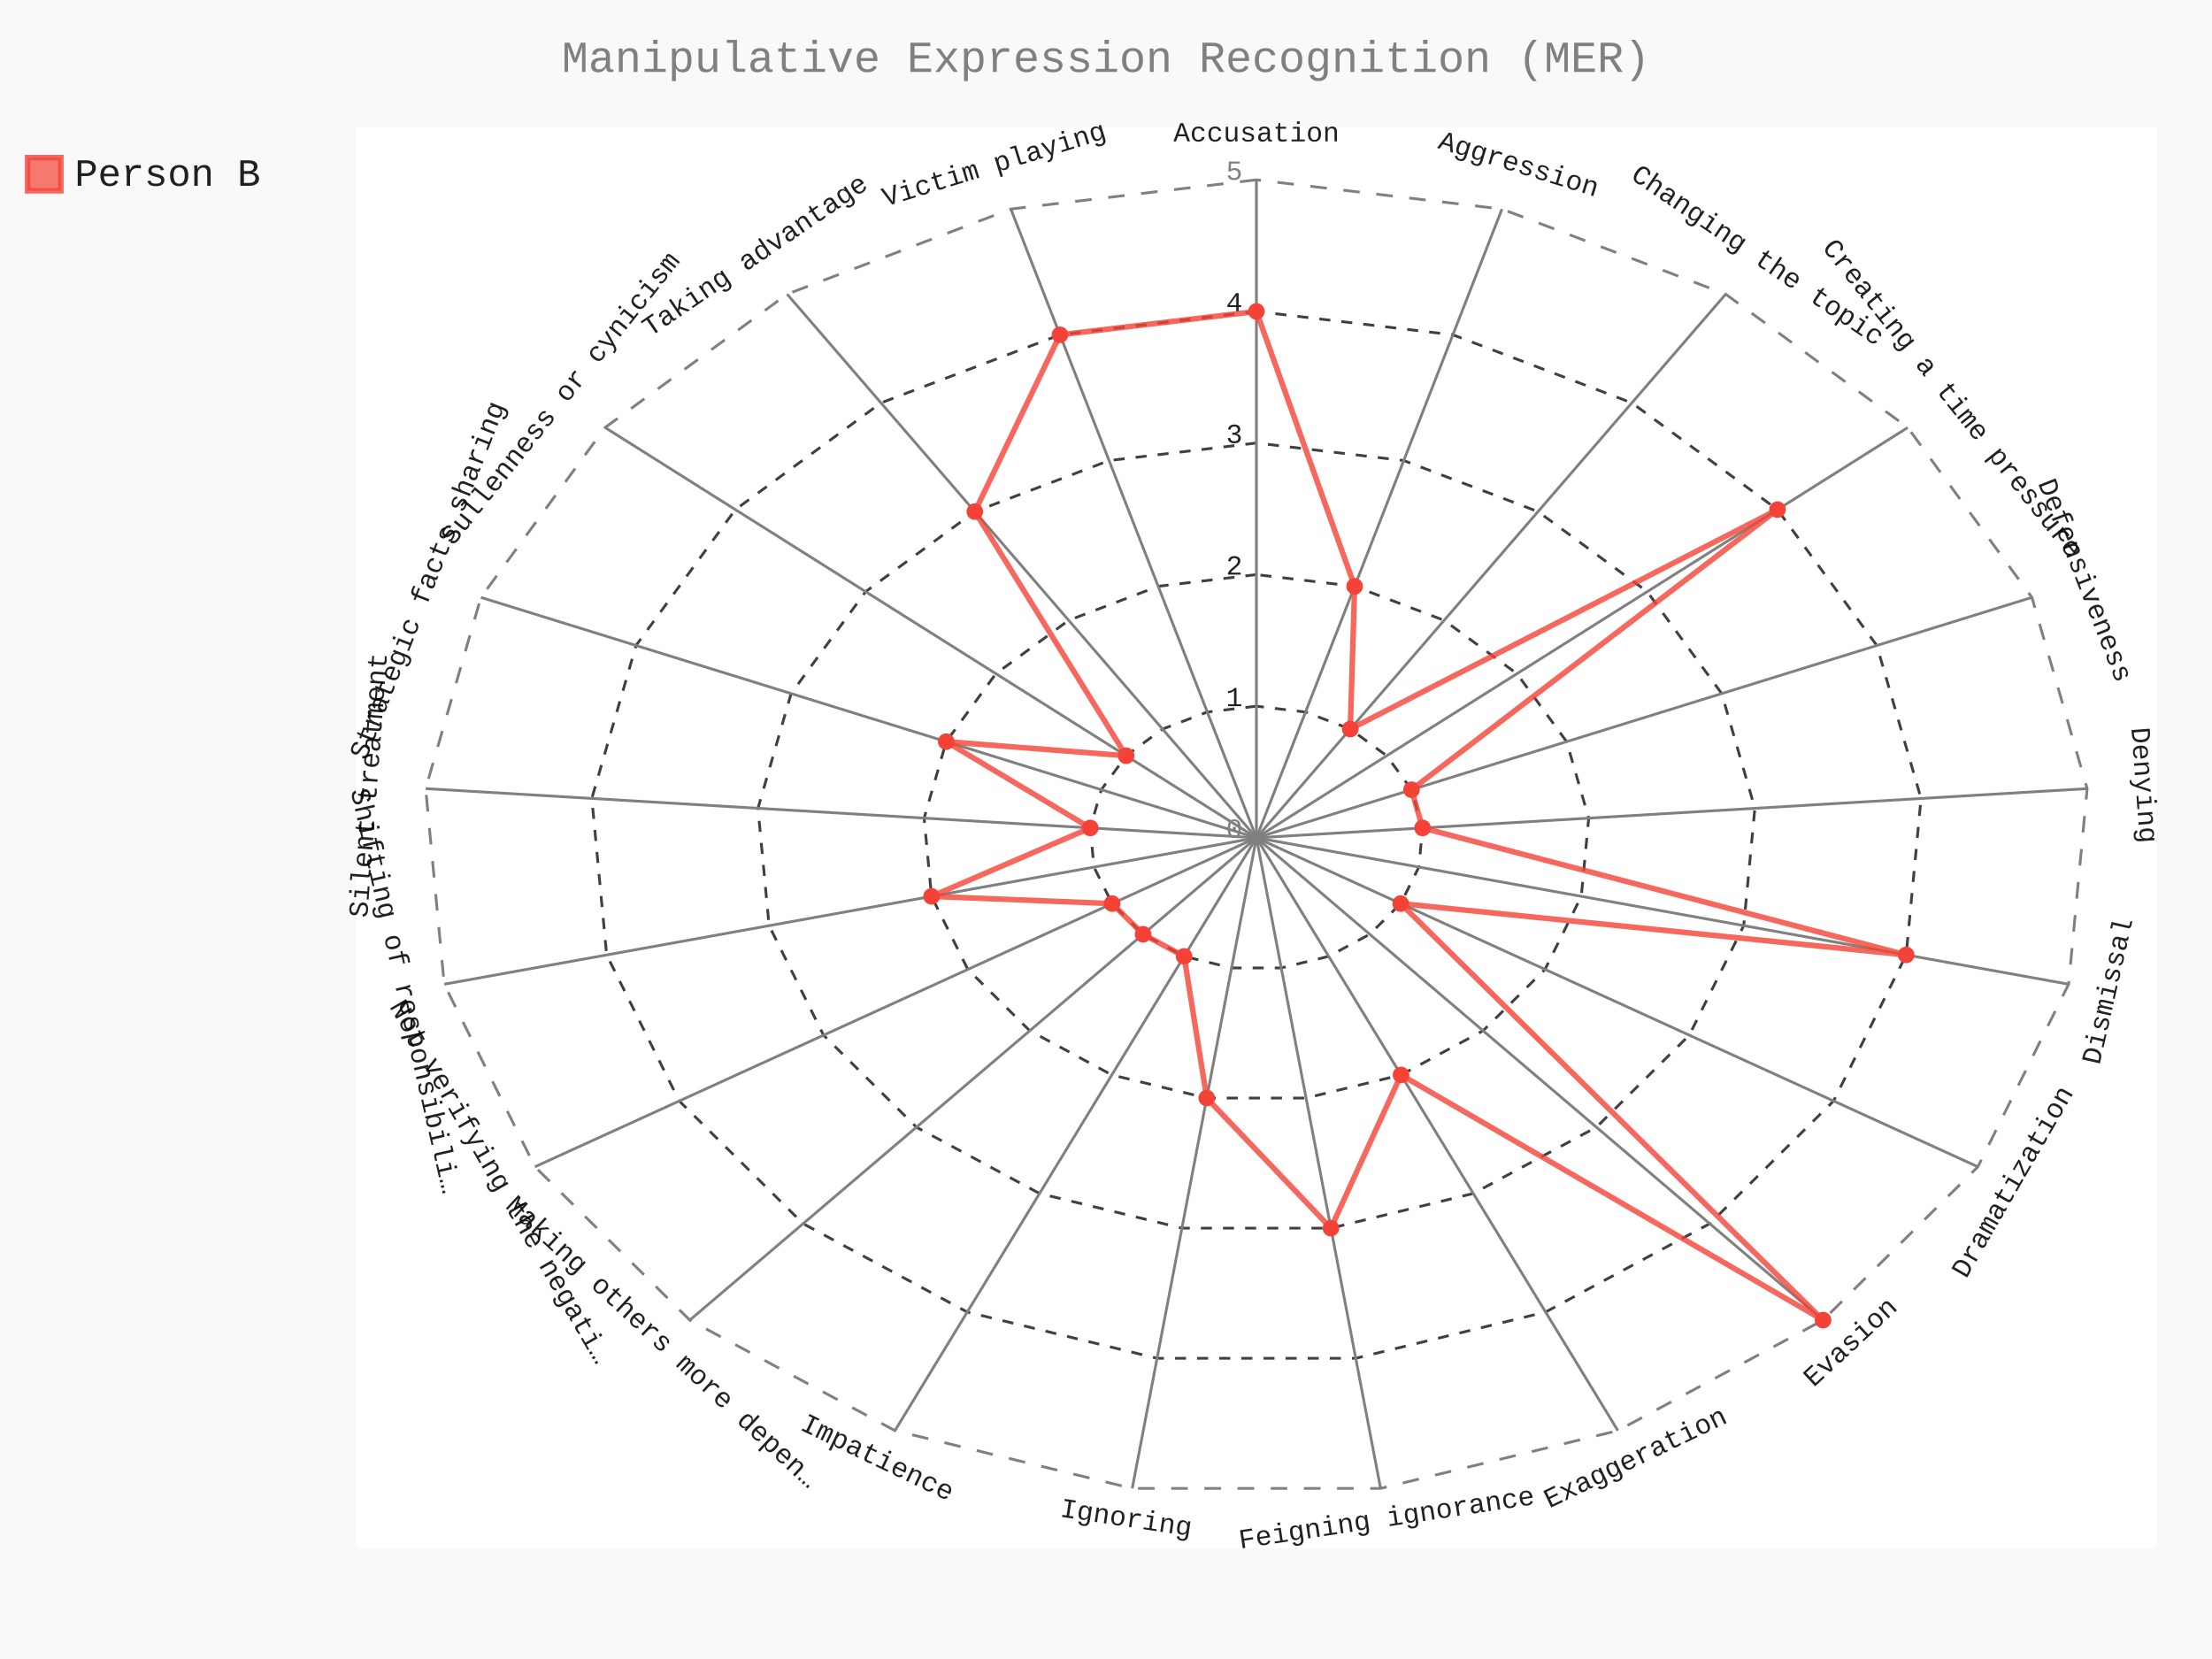
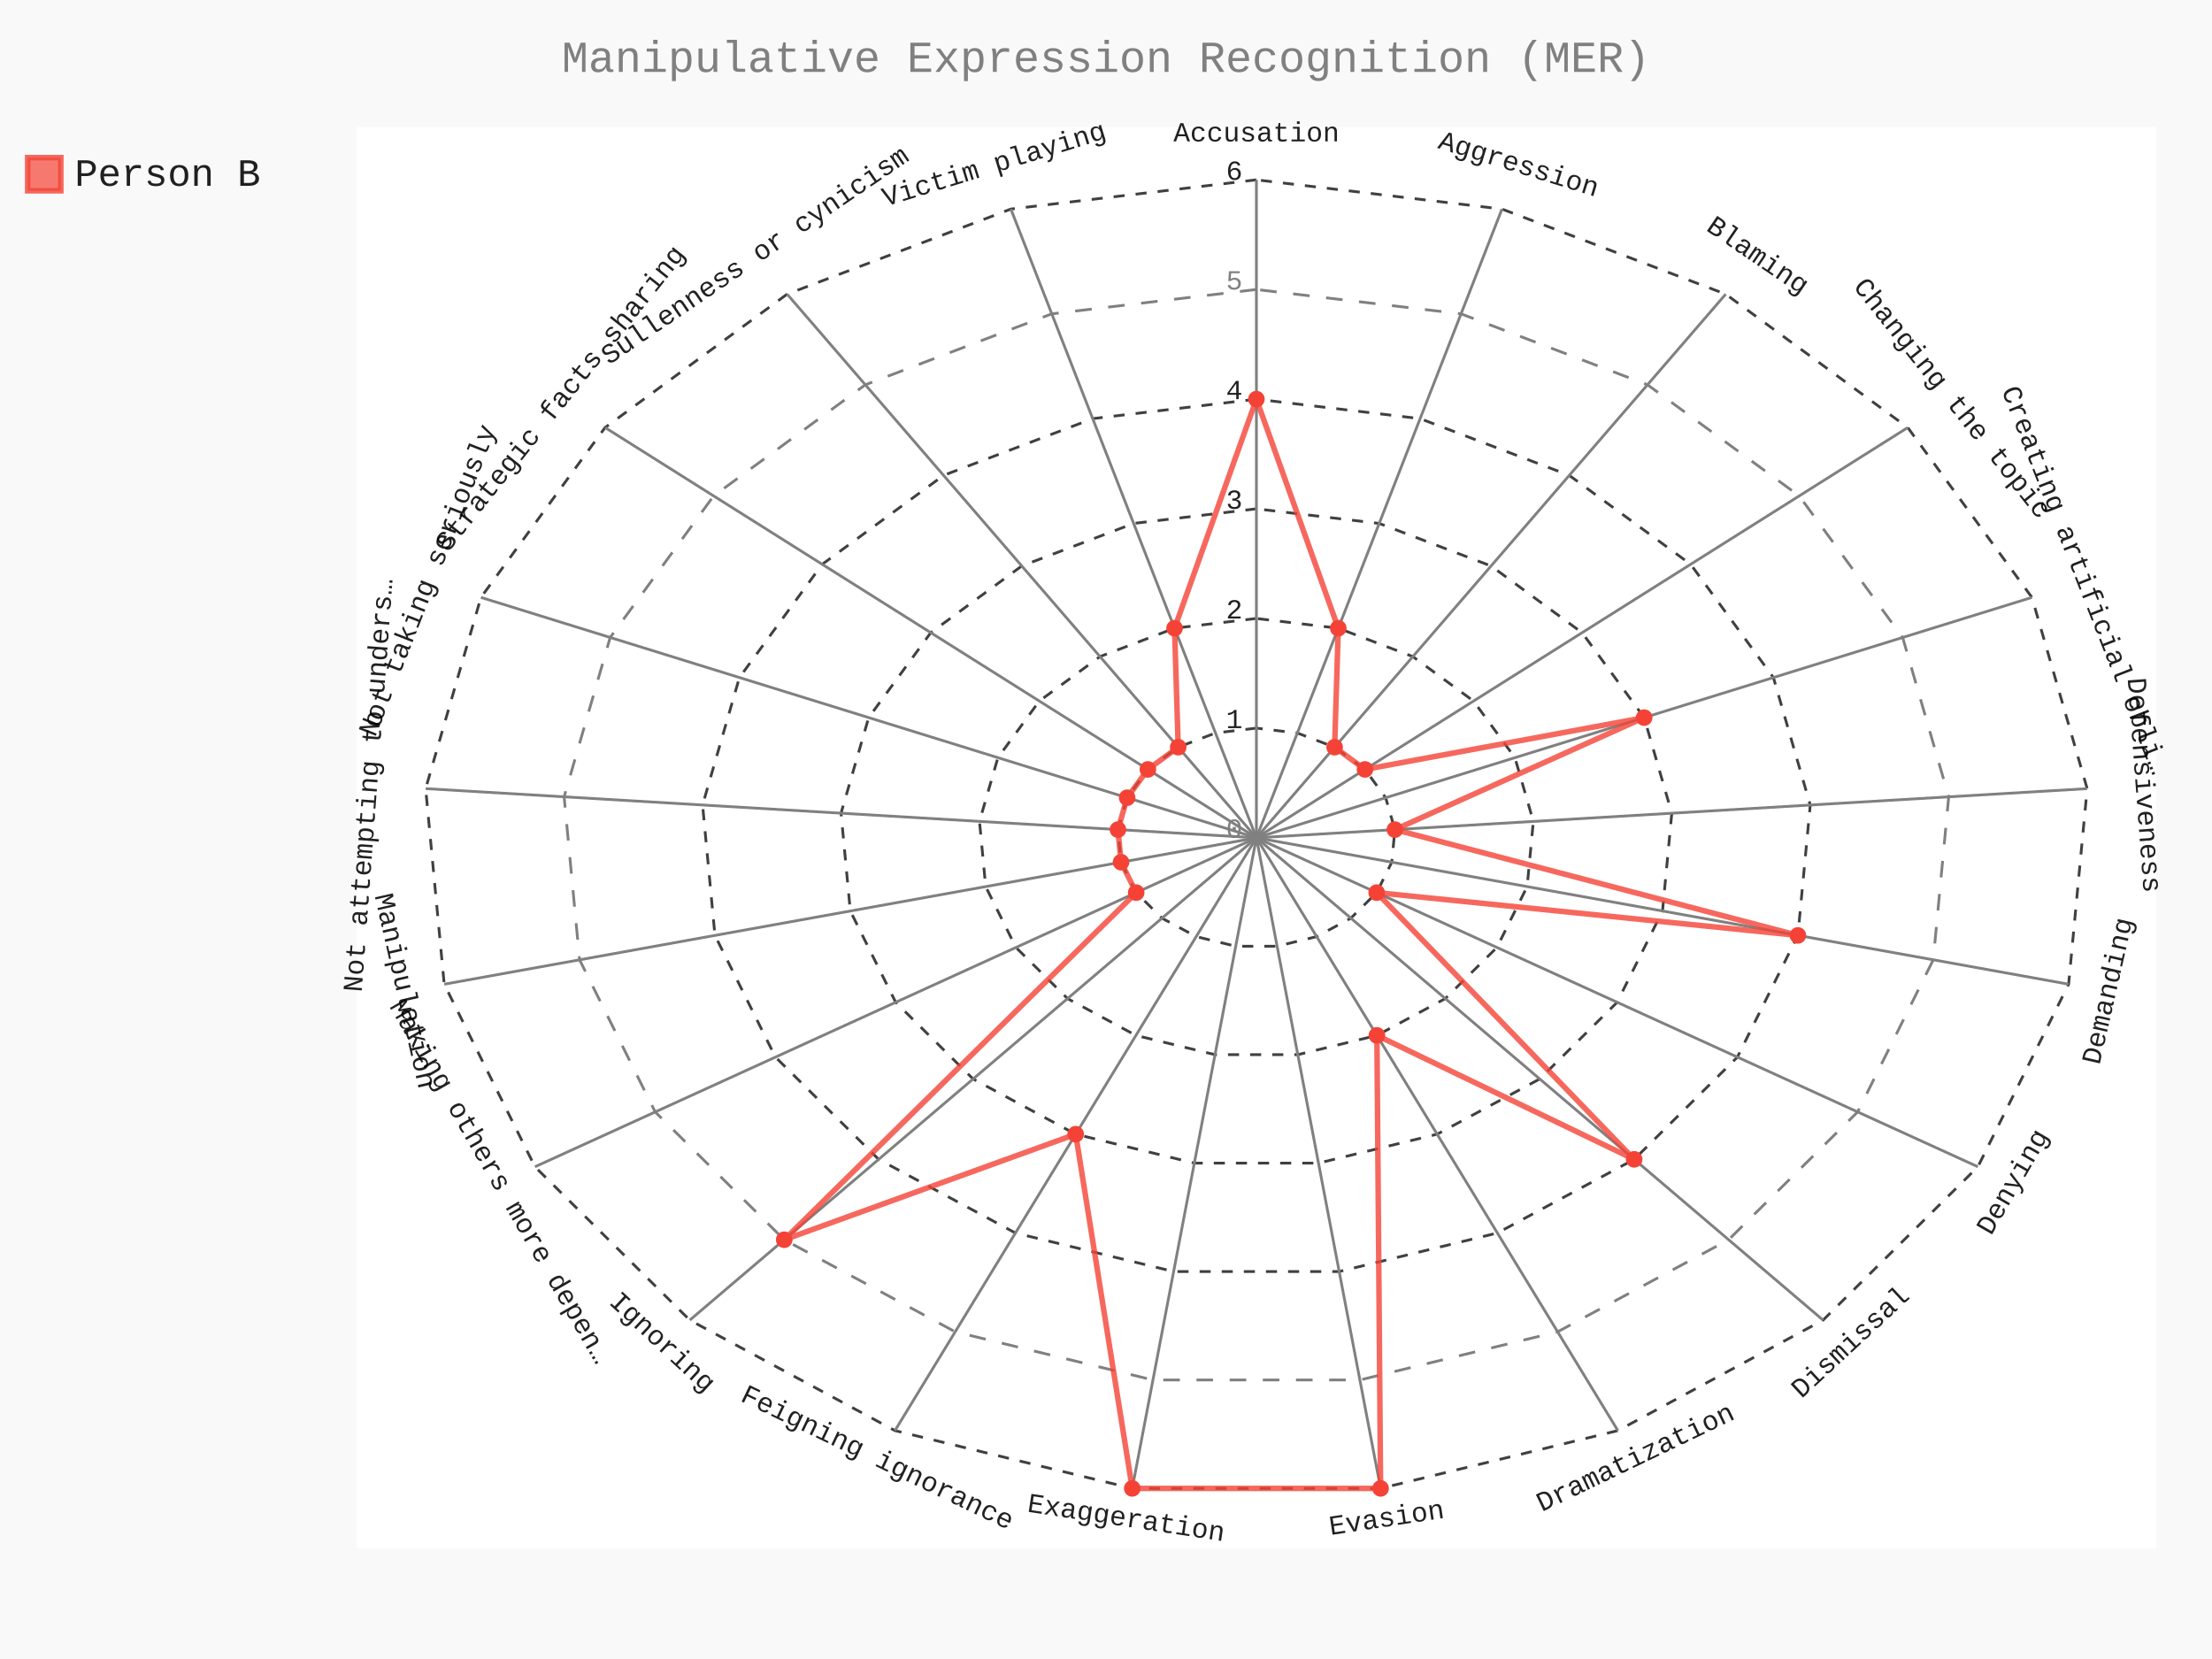
- <svg xmlns="http://www.w3.org/2000/svg" id="chart-f561b9b5-3f3a-4365-a573-a4a7620aaaa0" class="pygal-chart" viewBox="0 0 800 600">
+ <svg xmlns="http://www.w3.org/2000/svg" id="chart-9113e170-296d-4f10-bcb8-f6bd9a4ee57a" class="pygal-chart" viewBox="0 0 800 600">
  <defs>
-     <style type="text/css">#chart-f561b9b5-3f3a-4365-a573-a4a7620aaaa0{-webkit-user-select:none;-webkit-font-smoothing:antialiased;font-family:Consolas,"Liberation Mono",Menlo,Courier,monospace}#chart-f561b9b5-3f3a-4365-a573-a4a7620aaaa0 .title{font-family:Consolas,"Liberation Mono",Menlo,Courier,monospace;font-size:16px}#chart-f561b9b5-3f3a-4365-a573-a4a7620aaaa0 .legends .legend text{font-family:Consolas,"Liberation Mono",Menlo,Courier,monospace;font-size:14px}#chart-f561b9b5-3f3a-4365-a573-a4a7620aaaa0 .axis text{font-family:Consolas,"Liberation Mono",Menlo,Courier,monospace;font-size:10px}#chart-f561b9b5-3f3a-4365-a573-a4a7620aaaa0 .axis text.major{font-family:Consolas,"Liberation Mono",Menlo,Courier,monospace;font-size:10px}#chart-f561b9b5-3f3a-4365-a573-a4a7620aaaa0 .text-overlay text.value{font-family:Consolas,"Liberation Mono",Menlo,Courier,monospace;font-size:16px}#chart-f561b9b5-3f3a-4365-a573-a4a7620aaaa0 .text-overlay text.label{font-family:Consolas,"Liberation Mono",Menlo,Courier,monospace;font-size:10px}#chart-f561b9b5-3f3a-4365-a573-a4a7620aaaa0 .tooltip{font-family:Consolas,"Liberation Mono",Menlo,Courier,monospace;font-size:14px}#chart-f561b9b5-3f3a-4365-a573-a4a7620aaaa0 text.no_data{font-family:Consolas,"Liberation Mono",Menlo,Courier,monospace;font-size:64px}
- #chart-f561b9b5-3f3a-4365-a573-a4a7620aaaa0{background-color:rgba(249,249,249,1)}#chart-f561b9b5-3f3a-4365-a573-a4a7620aaaa0 path,#chart-f561b9b5-3f3a-4365-a573-a4a7620aaaa0 line,#chart-f561b9b5-3f3a-4365-a573-a4a7620aaaa0 rect,#chart-f561b9b5-3f3a-4365-a573-a4a7620aaaa0 circle{-webkit-transition:150ms;-moz-transition:150ms;transition:150ms}#chart-f561b9b5-3f3a-4365-a573-a4a7620aaaa0 .graph &gt; .background{fill:rgba(249,249,249,1)}#chart-f561b9b5-3f3a-4365-a573-a4a7620aaaa0 .plot &gt; .background{fill:rgba(255,255,255,1)}#chart-f561b9b5-3f3a-4365-a573-a4a7620aaaa0 .graph{fill:rgba(0,0,0,.87)}#chart-f561b9b5-3f3a-4365-a573-a4a7620aaaa0 text.no_data{fill:rgba(128,128,128,1)}#chart-f561b9b5-3f3a-4365-a573-a4a7620aaaa0 .title{fill:rgba(128,128,128,1)}#chart-f561b9b5-3f3a-4365-a573-a4a7620aaaa0 .legends .legend text{fill:rgba(0,0,0,.87)}#chart-f561b9b5-3f3a-4365-a573-a4a7620aaaa0 .legends .legend:hover text{fill:rgba(128,128,128,1)}#chart-f561b9b5-3f3a-4365-a573-a4a7620aaaa0 .axis .line{stroke:rgba(128,128,128,1)}#chart-f561b9b5-3f3a-4365-a573-a4a7620aaaa0 .axis .guide.line{stroke:rgba(0,0,0,.54)}#chart-f561b9b5-3f3a-4365-a573-a4a7620aaaa0 .axis .major.line{stroke:rgba(0,0,0,.87)}#chart-f561b9b5-3f3a-4365-a573-a4a7620aaaa0 .axis text.major{fill:rgba(128,128,128,1)}#chart-f561b9b5-3f3a-4365-a573-a4a7620aaaa0 .axis.y .guides:hover .guide.line,#chart-f561b9b5-3f3a-4365-a573-a4a7620aaaa0 .line-graph .axis.x .guides:hover .guide.line,#chart-f561b9b5-3f3a-4365-a573-a4a7620aaaa0 .stackedline-graph .axis.x .guides:hover .guide.line,#chart-f561b9b5-3f3a-4365-a573-a4a7620aaaa0 .xy-graph .axis.x .guides:hover .guide.line{stroke:rgba(128,128,128,1)}#chart-f561b9b5-3f3a-4365-a573-a4a7620aaaa0 .axis .guides:hover text{fill:rgba(128,128,128,1)}#chart-f561b9b5-3f3a-4365-a573-a4a7620aaaa0 .reactive{fill-opacity:.7;stroke-opacity:.8;stroke-width:2}#chart-f561b9b5-3f3a-4365-a573-a4a7620aaaa0 .ci{stroke:rgba(0,0,0,.87)}#chart-f561b9b5-3f3a-4365-a573-a4a7620aaaa0 .reactive.active,#chart-f561b9b5-3f3a-4365-a573-a4a7620aaaa0 .active .reactive{fill-opacity:.8;stroke-opacity:.9;stroke-width:4}#chart-f561b9b5-3f3a-4365-a573-a4a7620aaaa0 .ci .reactive.active{stroke-width:1.5}#chart-f561b9b5-3f3a-4365-a573-a4a7620aaaa0 .series text{fill:rgba(128,128,128,1)}#chart-f561b9b5-3f3a-4365-a573-a4a7620aaaa0 .tooltip rect{fill:rgba(255,255,255,1);stroke:rgba(128,128,128,1);-webkit-transition:opacity 150ms;-moz-transition:opacity 150ms;transition:opacity 150ms}#chart-f561b9b5-3f3a-4365-a573-a4a7620aaaa0 .tooltip .label{fill:rgba(0,0,0,.87)}#chart-f561b9b5-3f3a-4365-a573-a4a7620aaaa0 .tooltip .label{fill:rgba(0,0,0,.87)}#chart-f561b9b5-3f3a-4365-a573-a4a7620aaaa0 .tooltip .legend{font-size:.8em;fill:rgba(0,0,0,.54)}#chart-f561b9b5-3f3a-4365-a573-a4a7620aaaa0 .tooltip .x_label{font-size:.6em;fill:rgba(128,128,128,1)}#chart-f561b9b5-3f3a-4365-a573-a4a7620aaaa0 .tooltip .xlink{font-size:.5em;text-decoration:underline}#chart-f561b9b5-3f3a-4365-a573-a4a7620aaaa0 .tooltip .value{font-size:1.5em}#chart-f561b9b5-3f3a-4365-a573-a4a7620aaaa0 .bound{font-size:.5em}#chart-f561b9b5-3f3a-4365-a573-a4a7620aaaa0 .max-value{font-size:.75em;fill:rgba(0,0,0,.54)}#chart-f561b9b5-3f3a-4365-a573-a4a7620aaaa0 .map-element{fill:rgba(255,255,255,1);stroke:rgba(0,0,0,.54) !important}#chart-f561b9b5-3f3a-4365-a573-a4a7620aaaa0 .map-element .reactive{fill-opacity:inherit;stroke-opacity:inherit}#chart-f561b9b5-3f3a-4365-a573-a4a7620aaaa0 .color-0,#chart-f561b9b5-3f3a-4365-a573-a4a7620aaaa0 .color-0 a:visited{stroke:#F44336;fill:#F44336}#chart-f561b9b5-3f3a-4365-a573-a4a7620aaaa0 .text-overlay .color-0 text{fill:black}
- #chart-f561b9b5-3f3a-4365-a573-a4a7620aaaa0 text.no_data{text-anchor:middle}#chart-f561b9b5-3f3a-4365-a573-a4a7620aaaa0 .guide.line{fill:none}#chart-f561b9b5-3f3a-4365-a573-a4a7620aaaa0 .centered{text-anchor:middle}#chart-f561b9b5-3f3a-4365-a573-a4a7620aaaa0 .title{text-anchor:middle}#chart-f561b9b5-3f3a-4365-a573-a4a7620aaaa0 .legends .legend text{fill-opacity:1}#chart-f561b9b5-3f3a-4365-a573-a4a7620aaaa0 .axis.x text{text-anchor:middle}#chart-f561b9b5-3f3a-4365-a573-a4a7620aaaa0 .axis.x:not(.web) text[transform]{text-anchor:start}#chart-f561b9b5-3f3a-4365-a573-a4a7620aaaa0 .axis.x:not(.web) text[transform].backwards{text-anchor:end}#chart-f561b9b5-3f3a-4365-a573-a4a7620aaaa0 .axis.y text{text-anchor:end}#chart-f561b9b5-3f3a-4365-a573-a4a7620aaaa0 .axis.y text[transform].backwards{text-anchor:start}#chart-f561b9b5-3f3a-4365-a573-a4a7620aaaa0 .axis.y2 text{text-anchor:start}#chart-f561b9b5-3f3a-4365-a573-a4a7620aaaa0 .axis.y2 text[transform].backwards{text-anchor:end}#chart-f561b9b5-3f3a-4365-a573-a4a7620aaaa0 .axis .guide.line{stroke-dasharray:4,4;stroke:#404040}#chart-f561b9b5-3f3a-4365-a573-a4a7620aaaa0 .axis .major.guide.line{stroke-dasharray:6,6;stroke:#808080}#chart-f561b9b5-3f3a-4365-a573-a4a7620aaaa0 .horizontal .axis.y .guide.line,#chart-f561b9b5-3f3a-4365-a573-a4a7620aaaa0 .horizontal .axis.y2 .guide.line,#chart-f561b9b5-3f3a-4365-a573-a4a7620aaaa0 .vertical .axis.x .guide.line{opacity:0}#chart-f561b9b5-3f3a-4365-a573-a4a7620aaaa0 .horizontal .axis.always_show .guide.line,#chart-f561b9b5-3f3a-4365-a573-a4a7620aaaa0 .vertical .axis.always_show .guide.line{opacity:1 !important}#chart-f561b9b5-3f3a-4365-a573-a4a7620aaaa0 .axis.y .guides:hover .guide.line,#chart-f561b9b5-3f3a-4365-a573-a4a7620aaaa0 .axis.y2 .guides:hover .guide.line,#chart-f561b9b5-3f3a-4365-a573-a4a7620aaaa0 .axis.x .guides:hover .guide.line{opacity:1}#chart-f561b9b5-3f3a-4365-a573-a4a7620aaaa0 .axis .guides:hover text{opacity:1}#chart-f561b9b5-3f3a-4365-a573-a4a7620aaaa0 .nofill{fill:none}#chart-f561b9b5-3f3a-4365-a573-a4a7620aaaa0 .subtle-fill{fill-opacity:.2}#chart-f561b9b5-3f3a-4365-a573-a4a7620aaaa0 .dot{stroke-width:1px;fill-opacity:1;stroke-opacity:1}#chart-f561b9b5-3f3a-4365-a573-a4a7620aaaa0 .dot.active{stroke-width:5px}#chart-f561b9b5-3f3a-4365-a573-a4a7620aaaa0 .dot.negative{fill:transparent}#chart-f561b9b5-3f3a-4365-a573-a4a7620aaaa0 text,#chart-f561b9b5-3f3a-4365-a573-a4a7620aaaa0 tspan{stroke:none !important}#chart-f561b9b5-3f3a-4365-a573-a4a7620aaaa0 .series text.active{opacity:1}#chart-f561b9b5-3f3a-4365-a573-a4a7620aaaa0 .tooltip rect{fill-opacity:.95;stroke-width:.5}#chart-f561b9b5-3f3a-4365-a573-a4a7620aaaa0 .tooltip text{fill-opacity:1}#chart-f561b9b5-3f3a-4365-a573-a4a7620aaaa0 .showable{visibility:hidden}#chart-f561b9b5-3f3a-4365-a573-a4a7620aaaa0 .showable.shown{visibility:visible}#chart-f561b9b5-3f3a-4365-a573-a4a7620aaaa0 .gauge-background{fill:rgba(229,229,229,1);stroke:none}#chart-f561b9b5-3f3a-4365-a573-a4a7620aaaa0 .bg-lines{stroke:rgba(249,249,249,1);stroke-width:2px}</style>
+     <style type="text/css">#chart-9113e170-296d-4f10-bcb8-f6bd9a4ee57a{-webkit-user-select:none;-webkit-font-smoothing:antialiased;font-family:Consolas,"Liberation Mono",Menlo,Courier,monospace}#chart-9113e170-296d-4f10-bcb8-f6bd9a4ee57a .title{font-family:Consolas,"Liberation Mono",Menlo,Courier,monospace;font-size:16px}#chart-9113e170-296d-4f10-bcb8-f6bd9a4ee57a .legends .legend text{font-family:Consolas,"Liberation Mono",Menlo,Courier,monospace;font-size:14px}#chart-9113e170-296d-4f10-bcb8-f6bd9a4ee57a .axis text{font-family:Consolas,"Liberation Mono",Menlo,Courier,monospace;font-size:10px}#chart-9113e170-296d-4f10-bcb8-f6bd9a4ee57a .axis text.major{font-family:Consolas,"Liberation Mono",Menlo,Courier,monospace;font-size:10px}#chart-9113e170-296d-4f10-bcb8-f6bd9a4ee57a .text-overlay text.value{font-family:Consolas,"Liberation Mono",Menlo,Courier,monospace;font-size:16px}#chart-9113e170-296d-4f10-bcb8-f6bd9a4ee57a .text-overlay text.label{font-family:Consolas,"Liberation Mono",Menlo,Courier,monospace;font-size:10px}#chart-9113e170-296d-4f10-bcb8-f6bd9a4ee57a .tooltip{font-family:Consolas,"Liberation Mono",Menlo,Courier,monospace;font-size:14px}#chart-9113e170-296d-4f10-bcb8-f6bd9a4ee57a text.no_data{font-family:Consolas,"Liberation Mono",Menlo,Courier,monospace;font-size:64px}
+ #chart-9113e170-296d-4f10-bcb8-f6bd9a4ee57a{background-color:rgba(249,249,249,1)}#chart-9113e170-296d-4f10-bcb8-f6bd9a4ee57a path,#chart-9113e170-296d-4f10-bcb8-f6bd9a4ee57a line,#chart-9113e170-296d-4f10-bcb8-f6bd9a4ee57a rect,#chart-9113e170-296d-4f10-bcb8-f6bd9a4ee57a circle{-webkit-transition:150ms;-moz-transition:150ms;transition:150ms}#chart-9113e170-296d-4f10-bcb8-f6bd9a4ee57a .graph &gt; .background{fill:rgba(249,249,249,1)}#chart-9113e170-296d-4f10-bcb8-f6bd9a4ee57a .plot &gt; .background{fill:rgba(255,255,255,1)}#chart-9113e170-296d-4f10-bcb8-f6bd9a4ee57a .graph{fill:rgba(0,0,0,.87)}#chart-9113e170-296d-4f10-bcb8-f6bd9a4ee57a text.no_data{fill:rgba(128,128,128,1)}#chart-9113e170-296d-4f10-bcb8-f6bd9a4ee57a .title{fill:rgba(128,128,128,1)}#chart-9113e170-296d-4f10-bcb8-f6bd9a4ee57a .legends .legend text{fill:rgba(0,0,0,.87)}#chart-9113e170-296d-4f10-bcb8-f6bd9a4ee57a .legends .legend:hover text{fill:rgba(128,128,128,1)}#chart-9113e170-296d-4f10-bcb8-f6bd9a4ee57a .axis .line{stroke:rgba(128,128,128,1)}#chart-9113e170-296d-4f10-bcb8-f6bd9a4ee57a .axis .guide.line{stroke:rgba(0,0,0,.54)}#chart-9113e170-296d-4f10-bcb8-f6bd9a4ee57a .axis .major.line{stroke:rgba(0,0,0,.87)}#chart-9113e170-296d-4f10-bcb8-f6bd9a4ee57a .axis text.major{fill:rgba(128,128,128,1)}#chart-9113e170-296d-4f10-bcb8-f6bd9a4ee57a .axis.y .guides:hover .guide.line,#chart-9113e170-296d-4f10-bcb8-f6bd9a4ee57a .line-graph .axis.x .guides:hover .guide.line,#chart-9113e170-296d-4f10-bcb8-f6bd9a4ee57a .stackedline-graph .axis.x .guides:hover .guide.line,#chart-9113e170-296d-4f10-bcb8-f6bd9a4ee57a .xy-graph .axis.x .guides:hover .guide.line{stroke:rgba(128,128,128,1)}#chart-9113e170-296d-4f10-bcb8-f6bd9a4ee57a .axis .guides:hover text{fill:rgba(128,128,128,1)}#chart-9113e170-296d-4f10-bcb8-f6bd9a4ee57a .reactive{fill-opacity:.7;stroke-opacity:.8;stroke-width:2}#chart-9113e170-296d-4f10-bcb8-f6bd9a4ee57a .ci{stroke:rgba(0,0,0,.87)}#chart-9113e170-296d-4f10-bcb8-f6bd9a4ee57a .reactive.active,#chart-9113e170-296d-4f10-bcb8-f6bd9a4ee57a .active .reactive{fill-opacity:.8;stroke-opacity:.9;stroke-width:4}#chart-9113e170-296d-4f10-bcb8-f6bd9a4ee57a .ci .reactive.active{stroke-width:1.5}#chart-9113e170-296d-4f10-bcb8-f6bd9a4ee57a .series text{fill:rgba(128,128,128,1)}#chart-9113e170-296d-4f10-bcb8-f6bd9a4ee57a .tooltip rect{fill:rgba(255,255,255,1);stroke:rgba(128,128,128,1);-webkit-transition:opacity 150ms;-moz-transition:opacity 150ms;transition:opacity 150ms}#chart-9113e170-296d-4f10-bcb8-f6bd9a4ee57a .tooltip .label{fill:rgba(0,0,0,.87)}#chart-9113e170-296d-4f10-bcb8-f6bd9a4ee57a .tooltip .label{fill:rgba(0,0,0,.87)}#chart-9113e170-296d-4f10-bcb8-f6bd9a4ee57a .tooltip .legend{font-size:.8em;fill:rgba(0,0,0,.54)}#chart-9113e170-296d-4f10-bcb8-f6bd9a4ee57a .tooltip .x_label{font-size:.6em;fill:rgba(128,128,128,1)}#chart-9113e170-296d-4f10-bcb8-f6bd9a4ee57a .tooltip .xlink{font-size:.5em;text-decoration:underline}#chart-9113e170-296d-4f10-bcb8-f6bd9a4ee57a .tooltip .value{font-size:1.5em}#chart-9113e170-296d-4f10-bcb8-f6bd9a4ee57a .bound{font-size:.5em}#chart-9113e170-296d-4f10-bcb8-f6bd9a4ee57a .max-value{font-size:.75em;fill:rgba(0,0,0,.54)}#chart-9113e170-296d-4f10-bcb8-f6bd9a4ee57a .map-element{fill:rgba(255,255,255,1);stroke:rgba(0,0,0,.54) !important}#chart-9113e170-296d-4f10-bcb8-f6bd9a4ee57a .map-element .reactive{fill-opacity:inherit;stroke-opacity:inherit}#chart-9113e170-296d-4f10-bcb8-f6bd9a4ee57a .color-0,#chart-9113e170-296d-4f10-bcb8-f6bd9a4ee57a .color-0 a:visited{stroke:#F44336;fill:#F44336}#chart-9113e170-296d-4f10-bcb8-f6bd9a4ee57a .text-overlay .color-0 text{fill:black}
+ #chart-9113e170-296d-4f10-bcb8-f6bd9a4ee57a text.no_data{text-anchor:middle}#chart-9113e170-296d-4f10-bcb8-f6bd9a4ee57a .guide.line{fill:none}#chart-9113e170-296d-4f10-bcb8-f6bd9a4ee57a .centered{text-anchor:middle}#chart-9113e170-296d-4f10-bcb8-f6bd9a4ee57a .title{text-anchor:middle}#chart-9113e170-296d-4f10-bcb8-f6bd9a4ee57a .legends .legend text{fill-opacity:1}#chart-9113e170-296d-4f10-bcb8-f6bd9a4ee57a .axis.x text{text-anchor:middle}#chart-9113e170-296d-4f10-bcb8-f6bd9a4ee57a .axis.x:not(.web) text[transform]{text-anchor:start}#chart-9113e170-296d-4f10-bcb8-f6bd9a4ee57a .axis.x:not(.web) text[transform].backwards{text-anchor:end}#chart-9113e170-296d-4f10-bcb8-f6bd9a4ee57a .axis.y text{text-anchor:end}#chart-9113e170-296d-4f10-bcb8-f6bd9a4ee57a .axis.y text[transform].backwards{text-anchor:start}#chart-9113e170-296d-4f10-bcb8-f6bd9a4ee57a .axis.y2 text{text-anchor:start}#chart-9113e170-296d-4f10-bcb8-f6bd9a4ee57a .axis.y2 text[transform].backwards{text-anchor:end}#chart-9113e170-296d-4f10-bcb8-f6bd9a4ee57a .axis .guide.line{stroke-dasharray:4,4;stroke:#404040}#chart-9113e170-296d-4f10-bcb8-f6bd9a4ee57a .axis .major.guide.line{stroke-dasharray:6,6;stroke:#808080}#chart-9113e170-296d-4f10-bcb8-f6bd9a4ee57a .horizontal .axis.y .guide.line,#chart-9113e170-296d-4f10-bcb8-f6bd9a4ee57a .horizontal .axis.y2 .guide.line,#chart-9113e170-296d-4f10-bcb8-f6bd9a4ee57a .vertical .axis.x .guide.line{opacity:0}#chart-9113e170-296d-4f10-bcb8-f6bd9a4ee57a .horizontal .axis.always_show .guide.line,#chart-9113e170-296d-4f10-bcb8-f6bd9a4ee57a .vertical .axis.always_show .guide.line{opacity:1 !important}#chart-9113e170-296d-4f10-bcb8-f6bd9a4ee57a .axis.y .guides:hover .guide.line,#chart-9113e170-296d-4f10-bcb8-f6bd9a4ee57a .axis.y2 .guides:hover .guide.line,#chart-9113e170-296d-4f10-bcb8-f6bd9a4ee57a .axis.x .guides:hover .guide.line{opacity:1}#chart-9113e170-296d-4f10-bcb8-f6bd9a4ee57a .axis .guides:hover text{opacity:1}#chart-9113e170-296d-4f10-bcb8-f6bd9a4ee57a .nofill{fill:none}#chart-9113e170-296d-4f10-bcb8-f6bd9a4ee57a .subtle-fill{fill-opacity:.2}#chart-9113e170-296d-4f10-bcb8-f6bd9a4ee57a .dot{stroke-width:1px;fill-opacity:1;stroke-opacity:1}#chart-9113e170-296d-4f10-bcb8-f6bd9a4ee57a .dot.active{stroke-width:5px}#chart-9113e170-296d-4f10-bcb8-f6bd9a4ee57a .dot.negative{fill:transparent}#chart-9113e170-296d-4f10-bcb8-f6bd9a4ee57a text,#chart-9113e170-296d-4f10-bcb8-f6bd9a4ee57a tspan{stroke:none !important}#chart-9113e170-296d-4f10-bcb8-f6bd9a4ee57a .series text.active{opacity:1}#chart-9113e170-296d-4f10-bcb8-f6bd9a4ee57a .tooltip rect{fill-opacity:.95;stroke-width:.5}#chart-9113e170-296d-4f10-bcb8-f6bd9a4ee57a .tooltip text{fill-opacity:1}#chart-9113e170-296d-4f10-bcb8-f6bd9a4ee57a .showable{visibility:hidden}#chart-9113e170-296d-4f10-bcb8-f6bd9a4ee57a .showable.shown{visibility:visible}#chart-9113e170-296d-4f10-bcb8-f6bd9a4ee57a .gauge-background{fill:rgba(229,229,229,1);stroke:none}#chart-9113e170-296d-4f10-bcb8-f6bd9a4ee57a .bg-lines{stroke:rgba(249,249,249,1);stroke-width:2px}</style>
  </defs>
  <g class="graph radar-graph vertical">
    <rect x="0" y="0" width="800" height="600" class="background" />
    <g transform="translate(129, 46)" class="plot">
      <rect x="0" y="0" width="650.8" height="514" class="background" />
      <g class="axis y web">
        <g class="guides">
-           <path d="M325.4 19.037 L236.591 29.609 155.674 60.386 89.837 108.633 44.931 170.062 24.946 239.217 31.658 309.952 64.47 375.981 120.466 431.439 194.672 471.397 280.494 492.305 370.306 492.305 456.128 471.397 530.334 431.439 586.33 375.981 619.142 309.952 625.854 239.217 605.869 170.062 560.963 108.633 495.126 60.386 414.209 29.609 325.4 19.037 Z" class="major guide line" />
-           <text x="320.4" y="19.037" class="major">5</text>
-         </g>
-         <g class="guides">
-           <path d="M325.4 66.63 L254.353 75.087 189.619 99.709 136.95 138.306 101.025 187.45 85.037 242.774 90.406 299.361 116.656 352.185 161.453 396.551 220.818 428.518 289.475 445.244 361.325 445.244 429.982 428.518 489.347 396.551 534.144 352.185 560.394 299.361 565.763 242.774 549.775 187.45 513.85 138.306 461.181 99.709 396.447 75.087 325.4 66.63 Z" class="guide line" />
-           <text x="320.4" y="66.63" class="">4</text>
-         </g>
-         <g class="guides">
-           <path d="M325.4 114.222 L272.115 120.565 223.564 139.031 184.062 167.98 157.119 204.837 145.128 246.33 149.155 288.771 168.842 328.389 202.44 361.664 246.963 385.638 298.456 398.183 352.344 398.183 403.837 385.638 448.36 361.664 481.958 328.389 501.645 288.771 505.672 246.33 493.681 204.837 466.738 167.98 427.236 139.031 378.685 120.565 325.4 114.222 Z" class="guide line" />
-           <text x="320.4" y="114.222" class="">3</text>
-         </g>
-         <g class="guides">
-           <path d="M325.4 161.815 L289.877 166.044 257.51 178.354 231.175 197.653 213.212 222.225 205.218 249.887 207.903 278.181 221.028 304.593 243.427 326.776 273.109 342.759 307.438 351.122 343.362 351.122 377.691 342.759 407.373 326.776 429.772 304.593 442.897 278.181 445.582 249.887 437.588 222.225 419.625 197.653 393.29 178.354 360.923 166.044 325.4 161.815 Z" class="guide line" />
-           <text x="320.4" y="161.815" class="">2</text>
-         </g>
-         <g class="guides">
-           <path d="M325.4 209.407 L307.638 211.522 291.455 217.677 278.287 227.327 269.306 239.612 265.309 253.443 266.652 267.59 273.214 280.796 284.413 291.888 299.254 299.879 316.419 304.061 334.381 304.061 351.546 299.879 366.387 291.888 377.586 280.796 384.148 267.59 385.491 253.443 381.494 239.612 372.513 227.327 359.345 217.677 343.162 211.522 325.4 209.407 Z" class="guide line" />
-           <text x="320.4" y="209.407" class="">1</text>
+           <path d="M325.4 19.037 L236.591 29.609 155.674 60.386 89.837 108.633 44.931 170.062 24.946 239.217 31.658 309.952 64.47 375.981 120.466 431.439 194.672 471.397 280.494 492.305 370.306 492.305 456.128 471.397 530.334 431.439 586.33 375.981 619.142 309.952 625.854 239.217 605.869 170.062 560.963 108.633 495.126 60.386 414.209 29.609 325.4 19.037 Z" class="guide line" />
+           <text x="320.4" y="19.037" class="">6</text>
+         </g>
+         <g class="guides">
+           <path d="M325.4 58.698 L251.393 67.508 183.961 93.155 129.098 133.36 91.676 184.552 75.022 242.181 80.615 301.126 107.958 356.151 154.622 402.366 216.46 435.664 287.978 453.088 362.822 453.088 434.34 435.664 496.178 402.366 542.842 356.151 570.185 301.126 575.778 242.181 559.124 184.552 521.702 133.36 466.839 93.155 399.407 67.508 325.4 58.698 Z" class="major guide line" />
+           <text x="320.4" y="58.698" class="major">5</text>
+         </g>
+         <g class="guides">
+           <path d="M325.4 98.358 L266.194 105.406 212.249 125.924 168.358 158.088 138.421 199.042 125.097 245.145 129.572 292.301 151.447 336.321 188.778 373.293 238.248 399.931 295.463 413.87 355.337 413.87 412.552 399.931 462.022 373.293 499.353 336.321 521.228 292.301 525.703 245.145 512.379 199.042 482.442 158.088 438.551 125.924 384.606 105.406 325.4 98.358 Z" class="guide line" />
+           <text x="320.4" y="98.358" class="">4</text>
+         </g>
+         <g class="guides">
+           <path d="M325.4 138.019 L280.996 143.305 240.537 158.693 207.619 182.816 185.166 213.531 175.173 248.109 178.529 283.476 194.935 316.491 222.933 344.22 260.036 364.199 302.947 374.653 347.853 374.653 390.764 364.199 427.867 344.22 455.865 316.491 472.271 283.476 475.627 248.109 465.634 213.531 443.181 182.816 410.263 158.693 369.804 143.305 325.4 138.019 Z" class="guide line" />
+           <text x="320.4" y="138.019" class="">3</text>
+         </g>
+         <g class="guides">
+           <path d="M325.4 177.679 L295.797 181.203 268.825 191.462 246.879 207.544 231.91 228.021 225.249 251.072 227.486 274.651 238.423 296.66 257.089 315.146 281.824 328.466 310.431 335.435 340.369 335.435 368.976 328.466 393.711 315.146 412.377 296.66 423.314 274.651 425.551 251.072 418.89 228.021 403.921 207.544 381.975 191.462 355.003 181.203 325.4 177.679 Z" class="guide line" />
+           <text x="320.4" y="177.679" class="">2</text>
+         </g>
+         <g class="guides">
+           <path d="M325.4 217.34 L310.599 219.102 297.112 224.231 286.14 232.272 278.655 242.51 275.324 254.036 276.443 265.825 281.912 276.83 291.244 286.073 303.612 292.733 317.916 296.218 332.884 296.218 347.188 292.733 359.556 286.073 368.888 276.83 374.357 265.825 375.476 254.036 372.145 242.51 364.66 232.272 353.688 224.231 340.201 219.102 325.4 217.34 Z" class="guide line" />
+           <text x="320.4" y="217.34" class="">1</text>
        </g>
        <g class="guides">
          <path d="M325.4 257 L325.4 257 325.4 257 325.4 257 325.4 257 325.4 257 325.4 257 325.4 257 325.4 257 325.4 257 325.4 257 325.4 257 325.4 257 325.4 257 325.4 257 325.4 257 325.4 257 325.4 257 325.4 257 325.4 257 325.4 257 325.4 257 Z" class="major guide line" />
          <text x="320.4" y="257.0" class="major">0</text>
        </g>
      </g>
      <g class="axis x web">
        <g class="guides">
          <path d="M325.4 257 L325.4 19.037" class="line" />
          <text x="325.4" y="5.14" class="" transform="rotate(0 325.4 5.14)">Accusation</text>
        </g>
        <g class="guides">
          <path d="M325.4 257 L236.591 29.609" class="line" />
          <text x="231.405" y="16.329" class="" transform="rotate(-17.14286 231.4049 16.32943)">Victim playing</text>
        </g>
        <g class="guides">
          <path d="M325.4 257 L155.674 60.386" class="line" />
-           <text x="145.762" y="48.904" class="" transform="rotate(-34.28571 145.7617 48.9035)">Taking advantage</text>
+           <text x="145.762" y="48.904" class="" transform="rotate(-34.28571 145.7617 48.9035)">Sullenness or cynicism</text>
        </g>
        <g class="guides">
          <path d="M325.4 257 L89.837 108.633" class="line" />
-           <text x="76.08" y="99.968" class="" transform="rotate(-51.42857 76.0802 99.96786)">Sullenness or cynicism</text>
+           <text x="76.08" y="99.968" class="" transform="rotate(-51.42857 76.0802 99.96786)">Strategic facts sharing</text>
        </g>
        <g class="guides">
          <path d="M325.4 257 L44.931 170.062" class="line" />
-           <text x="28.552" y="164.985" class="" transform="rotate(-68.57143 28.55181 164.9852)">Strategic facts sharing</text>
+           <text x="28.552" y="164.985" class="" transform="rotate(-68.57143 28.55181 164.9852)">Not taking seriously</text>
        </g>
        <g class="guides">
          <path d="M325.4 257 L24.946 239.217" class="line" />
-           <text x="7.4" y="238.178" class="" transform="rotate(-85.71429 7.399687 238.1785)">Silent treatment</text>
+           <text x="7.4" y="238.178" class="" transform="rotate(-85.71429 7.399687 238.1785)">Not attempting to unders…</text>
        </g>
        <g class="guides">
          <path d="M325.4 257 L31.658 309.952" class="line" />
-           <text x="14.503" y="313.044" class="" transform="rotate(-282.8571 14.50329 313.0441)">Shifting of responsibili…</text>
+           <text x="14.503" y="313.044" class="" transform="rotate(-282.8571 14.50329 313.0441)">Manipulation</text>
        </g>
        <g class="guides">
          <path d="M325.4 257 L64.47 375.981" class="line" />
-           <text x="49.231" y="382.93" class="" transform="rotate(-300 49.23143 382.93)">Not verifying the negati…</text>
+           <text x="49.231" y="382.93" class="" transform="rotate(-300 49.23143 382.93)">Making others more depen…</text>
        </g>
        <g class="guides">
          <path d="M325.4 257 L120.466 431.439" class="line" />
-           <text x="108.498" y="441.626" class="" transform="rotate(-317.1429 108.4984 441.6264)">Making others more depen…</text>
+           <text x="108.498" y="441.626" class="" transform="rotate(-317.1429 108.4984 441.6264)">Ignoring</text>
        </g>
        <g class="guides">
          <path d="M325.4 257 L194.672 471.397" class="line" />
-           <text x="187.038" y="483.918" class="" transform="rotate(-334.2857 187.0379 483.918)">Impatience</text>
+           <text x="187.038" y="483.918" class="" transform="rotate(-334.2857 187.0379 483.918)">Feigning ignorance</text>
        </g>
        <g class="guides">
          <path d="M325.4 257 L280.494 492.305" class="line" />
-           <text x="277.872" y="506.047" class="" transform="rotate(-351.4286 277.8716 506.0469)">Ignoring</text>
+           <text x="277.872" y="506.047" class="" transform="rotate(-351.4286 277.8716 506.0469)">Exaggeration</text>
        </g>
        <g class="guides">
          <path d="M325.4 257 L370.306 492.305" class="line" />
-           <text x="372.928" y="506.047" class="" transform="rotate(-368.5714 372.9284 506.0469)">Feigning ignorance</text>
+           <text x="372.928" y="506.047" class="" transform="rotate(-368.5714 372.9284 506.0469)">Evasion</text>
        </g>
        <g class="guides">
          <path d="M325.4 257 L456.128 471.397" class="line" />
-           <text x="463.762" y="483.918" class="" transform="rotate(-385.7143 463.7621 483.918)">Exaggeration</text>
+           <text x="463.762" y="483.918" class="" transform="rotate(-385.7143 463.7621 483.918)">Dramatization</text>
        </g>
        <g class="guides">
          <path d="M325.4 257 L530.334 431.439" class="line" />
-           <text x="542.302" y="441.626" class="" transform="rotate(-402.8571 542.3016 441.6264)">Evasion</text>
+           <text x="542.302" y="441.626" class="" transform="rotate(-402.8571 542.3016 441.6264)">Dismissal</text>
        </g>
        <g class="guides">
          <path d="M325.4 257 L586.33 375.981" class="line" />
-           <text x="601.569" y="382.93" class="" transform="rotate(-420 601.5686 382.93)">Dramatization</text>
+           <text x="601.569" y="382.93" class="" transform="rotate(-420 601.5686 382.93)">Denying</text>
        </g>
        <g class="guides">
          <path d="M325.4 257 L619.142 309.952" class="line" />
-           <text x="636.297" y="313.044" class="" transform="rotate(-437.1429 636.2967 313.0441)">Dismissal</text>
+           <text x="636.297" y="313.044" class="" transform="rotate(-437.1429 636.2967 313.0441)">Demanding</text>
        </g>
        <g class="guides">
          <path d="M325.4 257 L625.854 239.217" class="line" />
-           <text x="643.4" y="238.178" class="" transform="rotate(-274.2857 643.4003 238.1785)">Denying</text>
+           <text x="643.4" y="238.178" class="" transform="rotate(-274.2857 643.4003 238.1785)">Defensiveness</text>
        </g>
        <g class="guides">
          <path d="M325.4 257 L605.869 170.062" class="line" />
-           <text x="622.248" y="164.985" class="" transform="rotate(-291.4286 622.2482 164.9852)">Defensiveness</text>
+           <text x="622.248" y="164.985" class="" transform="rotate(-291.4286 622.2482 164.9852)">Creating artificial obli…</text>
        </g>
        <g class="guides">
          <path d="M325.4 257 L560.963 108.633" class="line" />
-           <text x="574.72" y="99.968" class="" transform="rotate(-308.5714 574.7198 99.96786)">Creating a time pressure</text>
+           <text x="574.72" y="99.968" class="" transform="rotate(-308.5714 574.7198 99.96786)">Changing the topic</text>
        </g>
        <g class="guides">
          <path d="M325.4 257 L495.126 60.386" class="line" />
-           <text x="505.038" y="48.904" class="" transform="rotate(-325.7143 505.0383 48.9035)">Changing the topic</text>
+           <text x="505.038" y="48.904" class="" transform="rotate(-325.7143 505.0383 48.9035)">Blaming</text>
        </g>
        <g class="guides">
          <path d="M325.4 257 L414.209 29.609" class="line" />
          <text x="419.395" y="16.329" class="" transform="rotate(-342.8571 419.3951 16.32943)">Aggression</text>
        </g>
      </g>
      <g class="series serie-0 color-0">
-         <path d="M325.4 66.63 L254.353 75.087 223.564 139.031 278.287 227.327 213.212 222.225 265.309 253.443 207.903 278.181 273.214 280.796 284.413 291.888 299.254 299.879 307.438 351.122 352.344 398.183 377.691 342.759 530.334 431.439 377.586 280.796 560.394 299.361 385.491 253.443 381.494 239.612 513.85 138.306 359.345 217.677 360.923 166.044 Z" class="line reactive nofill" />
+         <path d="M325.4 98.358 L295.797 181.203 297.112 224.231 286.14 232.272 278.655 242.51 275.324 254.036 276.443 265.825 281.912 276.83 154.622 402.366 260.036 364.199 280.494 492.305 370.306 492.305 368.976 328.466 462.022 373.293 368.888 276.83 521.228 292.301 375.476 254.036 465.634 213.531 364.66 232.272 353.688 224.231 355.003 181.203 Z" class="line reactive nofill" />
      </g>
    </g>
    <g class="titles">
      <text x="400.0" y="26" class="title plot_title">Manipulative Expression Recognition (MER)</text>
    </g>
    <g transform="translate(129, 46)" class="plot overlay">
      <g class="series serie-0 color-0">
        <g class="dots">
-           <circle cx="325.4" cy="66.63" r="2.5" class="dot reactive tooltip-trigger" />
-         </g>
-         <g class="dots">
-           <circle cx="254.353" cy="75.087" r="2.5" class="dot reactive tooltip-trigger" />
-         </g>
-         <g class="dots">
-           <circle cx="223.564" cy="139.031" r="2.5" class="dot reactive tooltip-trigger" />
-         </g>
-         <g class="dots">
-           <circle cx="278.287" cy="227.327" r="2.5" class="dot reactive tooltip-trigger" />
-         </g>
-         <g class="dots">
-           <circle cx="213.212" cy="222.225" r="2.5" class="dot reactive tooltip-trigger" />
-         </g>
-         <g class="dots">
-           <circle cx="265.309" cy="253.443" r="2.5" class="dot reactive tooltip-trigger" />
-         </g>
-         <g class="dots">
-           <circle cx="207.903" cy="278.181" r="2.5" class="dot reactive tooltip-trigger" />
-         </g>
-         <g class="dots">
-           <circle cx="273.214" cy="280.796" r="2.5" class="dot reactive tooltip-trigger" />
-         </g>
-         <g class="dots">
-           <circle cx="284.413" cy="291.888" r="2.5" class="dot reactive tooltip-trigger" />
-         </g>
-         <g class="dots">
-           <circle cx="299.254" cy="299.879" r="2.5" class="dot reactive tooltip-trigger" />
-         </g>
-         <g class="dots">
-           <circle cx="307.438" cy="351.122" r="2.5" class="dot reactive tooltip-trigger" />
-         </g>
-         <g class="dots">
-           <circle cx="352.344" cy="398.183" r="2.5" class="dot reactive tooltip-trigger" />
-         </g>
-         <g class="dots">
-           <circle cx="377.691" cy="342.759" r="2.5" class="dot reactive tooltip-trigger" />
-         </g>
-         <g class="dots">
-           <circle cx="530.334" cy="431.439" r="2.5" class="dot reactive tooltip-trigger" />
-         </g>
-         <g class="dots">
-           <circle cx="377.586" cy="280.796" r="2.5" class="dot reactive tooltip-trigger" />
-         </g>
-         <g class="dots">
-           <circle cx="560.394" cy="299.361" r="2.5" class="dot reactive tooltip-trigger" />
-         </g>
-         <g class="dots">
-           <circle cx="385.491" cy="253.443" r="2.5" class="dot reactive tooltip-trigger" />
-         </g>
-         <g class="dots">
-           <circle cx="381.494" cy="239.612" r="2.5" class="dot reactive tooltip-trigger" />
-         </g>
-         <g class="dots">
-           <circle cx="513.85" cy="138.306" r="2.5" class="dot reactive tooltip-trigger" />
-         </g>
-         <g class="dots">
-           <circle cx="359.345" cy="217.677" r="2.5" class="dot reactive tooltip-trigger" />
-         </g>
-         <g class="dots">
-           <circle cx="360.923" cy="166.044" r="2.5" class="dot reactive tooltip-trigger" />
+           <circle cx="325.4" cy="98.358" r="2.5" class="dot reactive tooltip-trigger" />
+         </g>
+         <g class="dots">
+           <circle cx="295.797" cy="181.203" r="2.5" class="dot reactive tooltip-trigger" />
+         </g>
+         <g class="dots">
+           <circle cx="297.112" cy="224.231" r="2.5" class="dot reactive tooltip-trigger" />
+         </g>
+         <g class="dots">
+           <circle cx="286.14" cy="232.272" r="2.5" class="dot reactive tooltip-trigger" />
+         </g>
+         <g class="dots">
+           <circle cx="278.655" cy="242.51" r="2.5" class="dot reactive tooltip-trigger" />
+         </g>
+         <g class="dots">
+           <circle cx="275.324" cy="254.036" r="2.5" class="dot reactive tooltip-trigger" />
+         </g>
+         <g class="dots">
+           <circle cx="276.443" cy="265.825" r="2.5" class="dot reactive tooltip-trigger" />
+         </g>
+         <g class="dots">
+           <circle cx="281.912" cy="276.83" r="2.5" class="dot reactive tooltip-trigger" />
+         </g>
+         <g class="dots">
+           <circle cx="154.622" cy="402.366" r="2.5" class="dot reactive tooltip-trigger" />
+         </g>
+         <g class="dots">
+           <circle cx="260.036" cy="364.199" r="2.5" class="dot reactive tooltip-trigger" />
+         </g>
+         <g class="dots">
+           <circle cx="280.494" cy="492.305" r="2.5" class="dot reactive tooltip-trigger" />
+         </g>
+         <g class="dots">
+           <circle cx="370.306" cy="492.305" r="2.5" class="dot reactive tooltip-trigger" />
+         </g>
+         <g class="dots">
+           <circle cx="368.976" cy="328.466" r="2.5" class="dot reactive tooltip-trigger" />
+         </g>
+         <g class="dots">
+           <circle cx="462.022" cy="373.293" r="2.5" class="dot reactive tooltip-trigger" />
+         </g>
+         <g class="dots">
+           <circle cx="368.888" cy="276.83" r="2.5" class="dot reactive tooltip-trigger" />
+         </g>
+         <g class="dots">
+           <circle cx="521.228" cy="292.301" r="2.5" class="dot reactive tooltip-trigger" />
+         </g>
+         <g class="dots">
+           <circle cx="375.476" cy="254.036" r="2.5" class="dot reactive tooltip-trigger" />
+         </g>
+         <g class="dots">
+           <circle cx="465.634" cy="213.531" r="2.5" class="dot reactive tooltip-trigger" />
+         </g>
+         <g class="dots">
+           <circle cx="364.66" cy="232.272" r="2.5" class="dot reactive tooltip-trigger" />
+         </g>
+         <g class="dots">
+           <circle cx="353.688" cy="224.231" r="2.5" class="dot reactive tooltip-trigger" />
+         </g>
+         <g class="dots">
+           <circle cx="355.003" cy="181.203" r="2.5" class="dot reactive tooltip-trigger" />
        </g>
      </g>
    </g>
    <g transform="translate(129, 46)" class="plot text-overlay">
      <g class="series serie-0 color-0" />
    </g>
    <g transform="translate(129, 46)" class="plot tooltip-overlay">
      <g transform="translate(0 0)" style="opacity: 0" class="tooltip">
        <rect rx="0" ry="0" width="0" height="0" class="tooltip-box" />
        <g class="text" />
      </g>
    </g>
    <g transform="translate(10, 56)" class="legends">
      <g id="activate-serie-0" class="legend reactive activate-serie">
        <rect x="0.0" y="1.0" width="12" height="12" class="color-0 reactive" />
        <text x="17.0" y="11.2">Person B</text>
      </g>
    </g>
    <g transform="translate(790, 56)" class="legends" />
  </g>
</svg>
